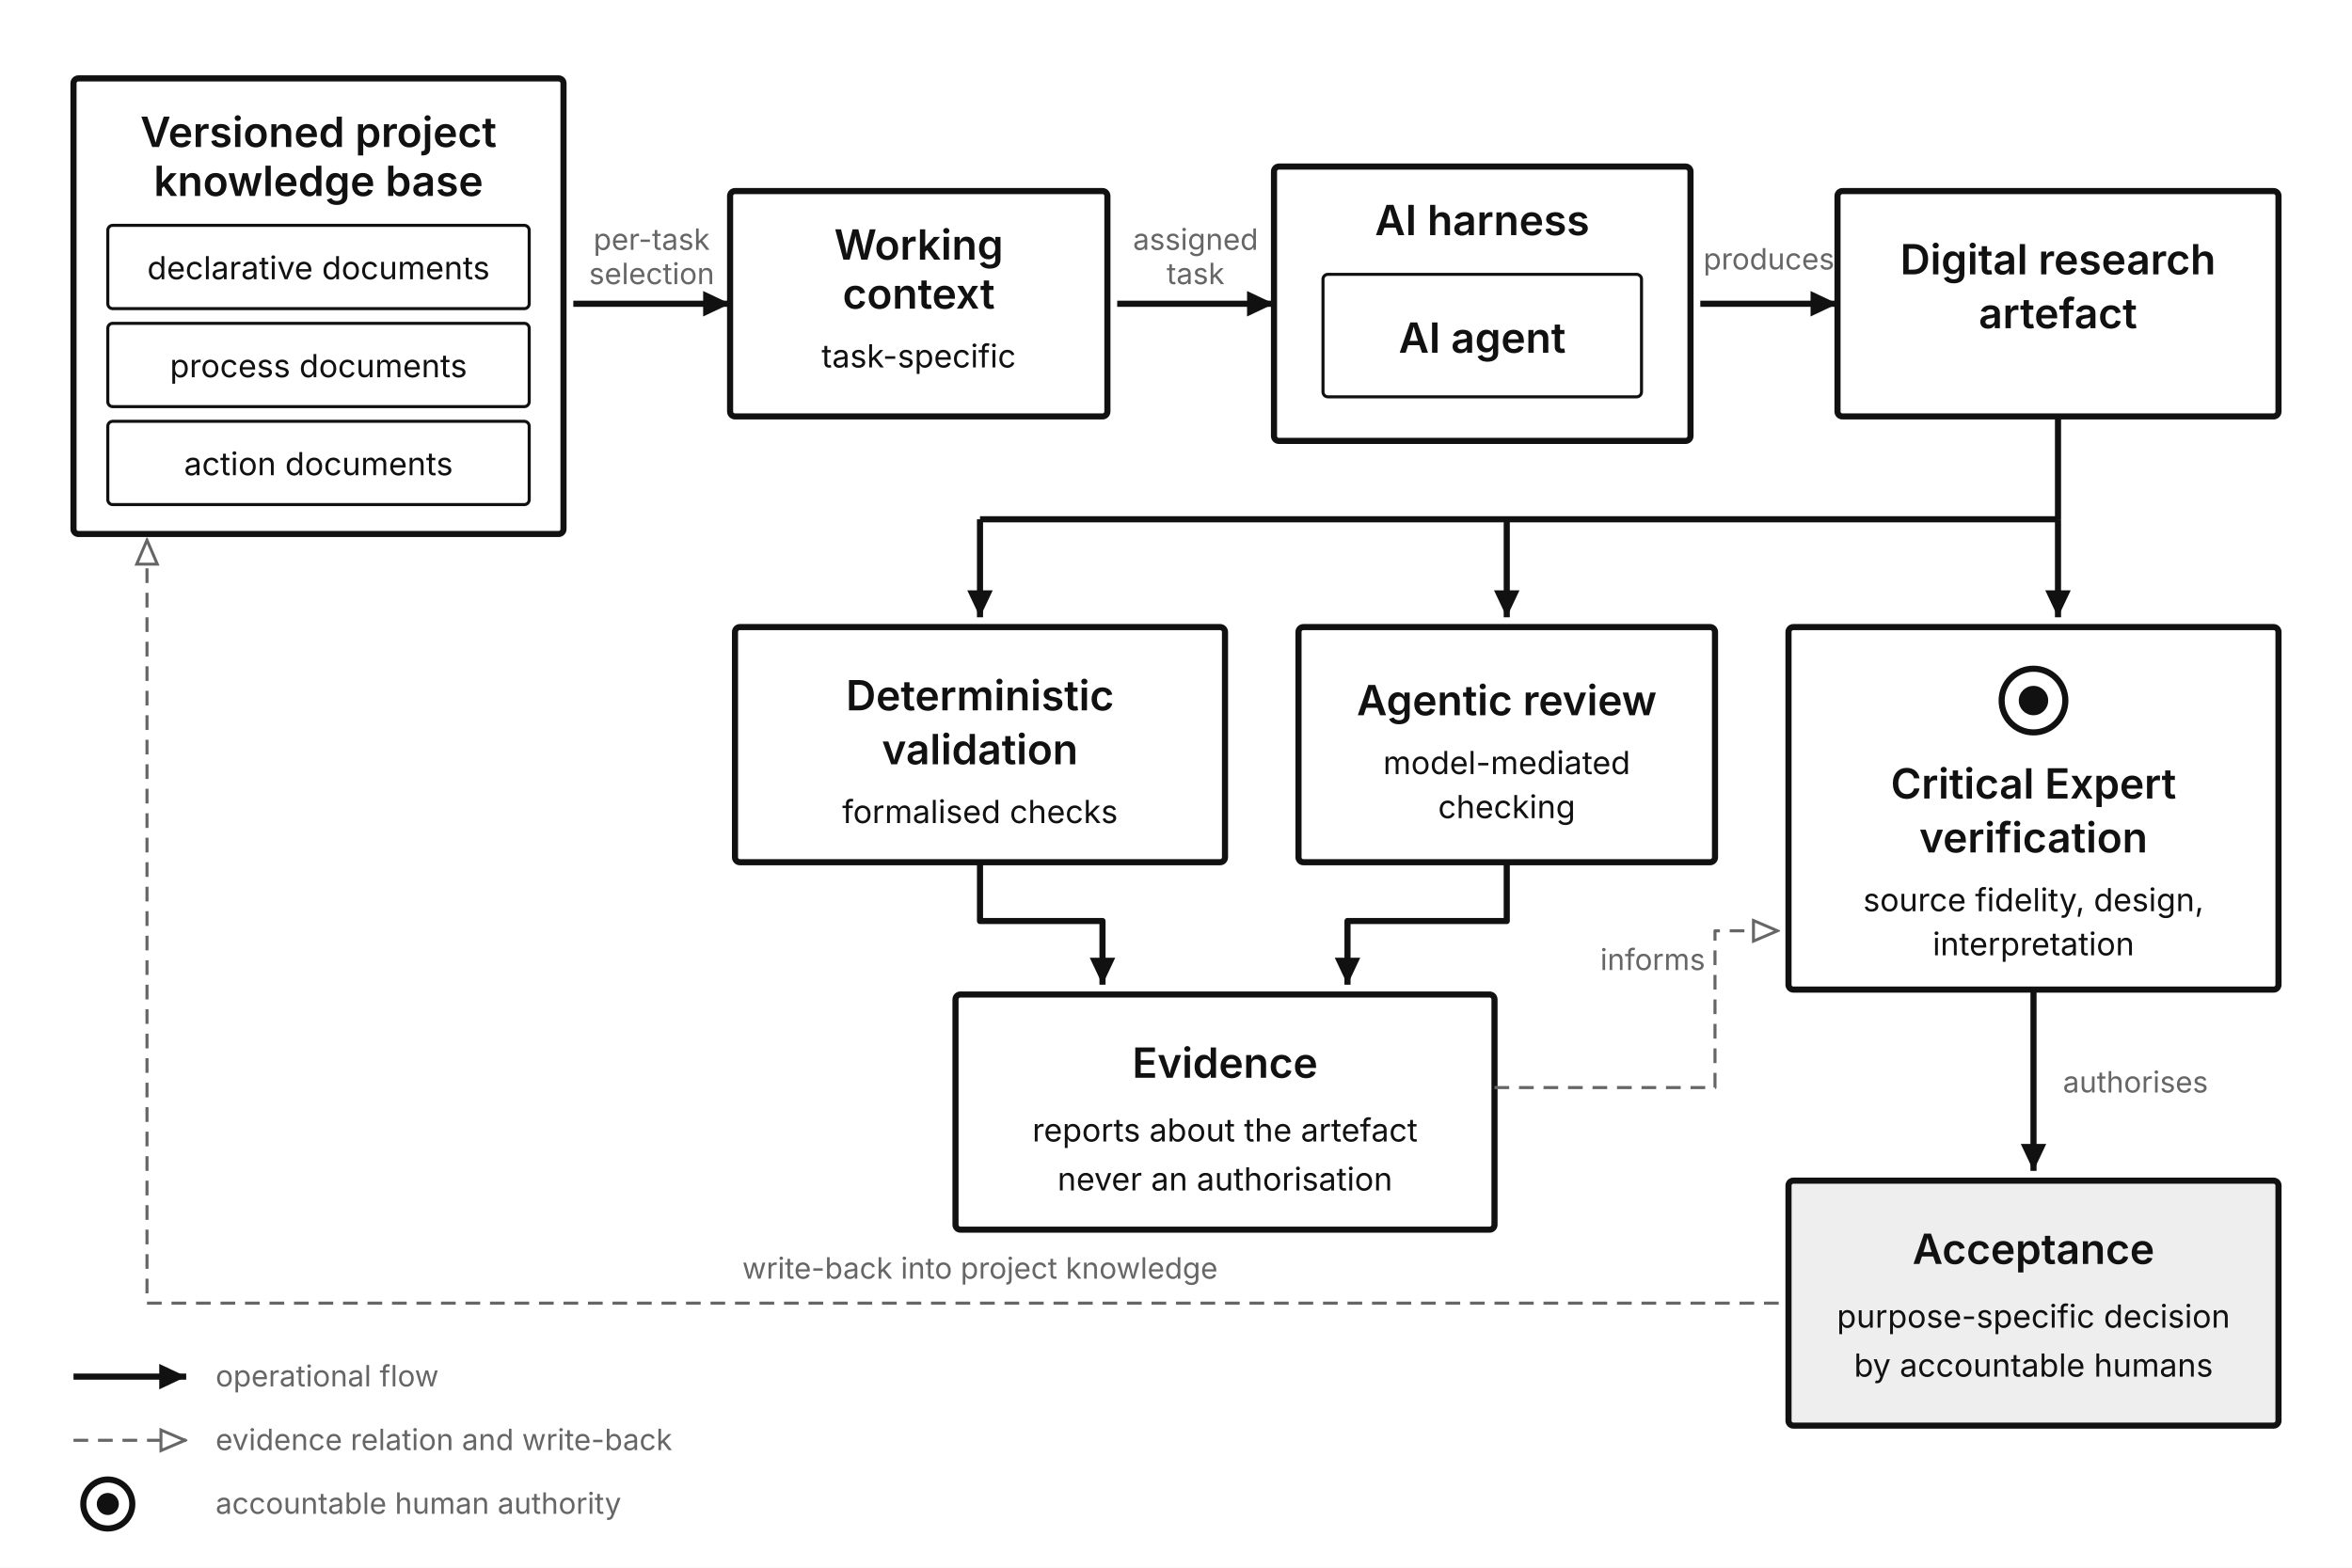
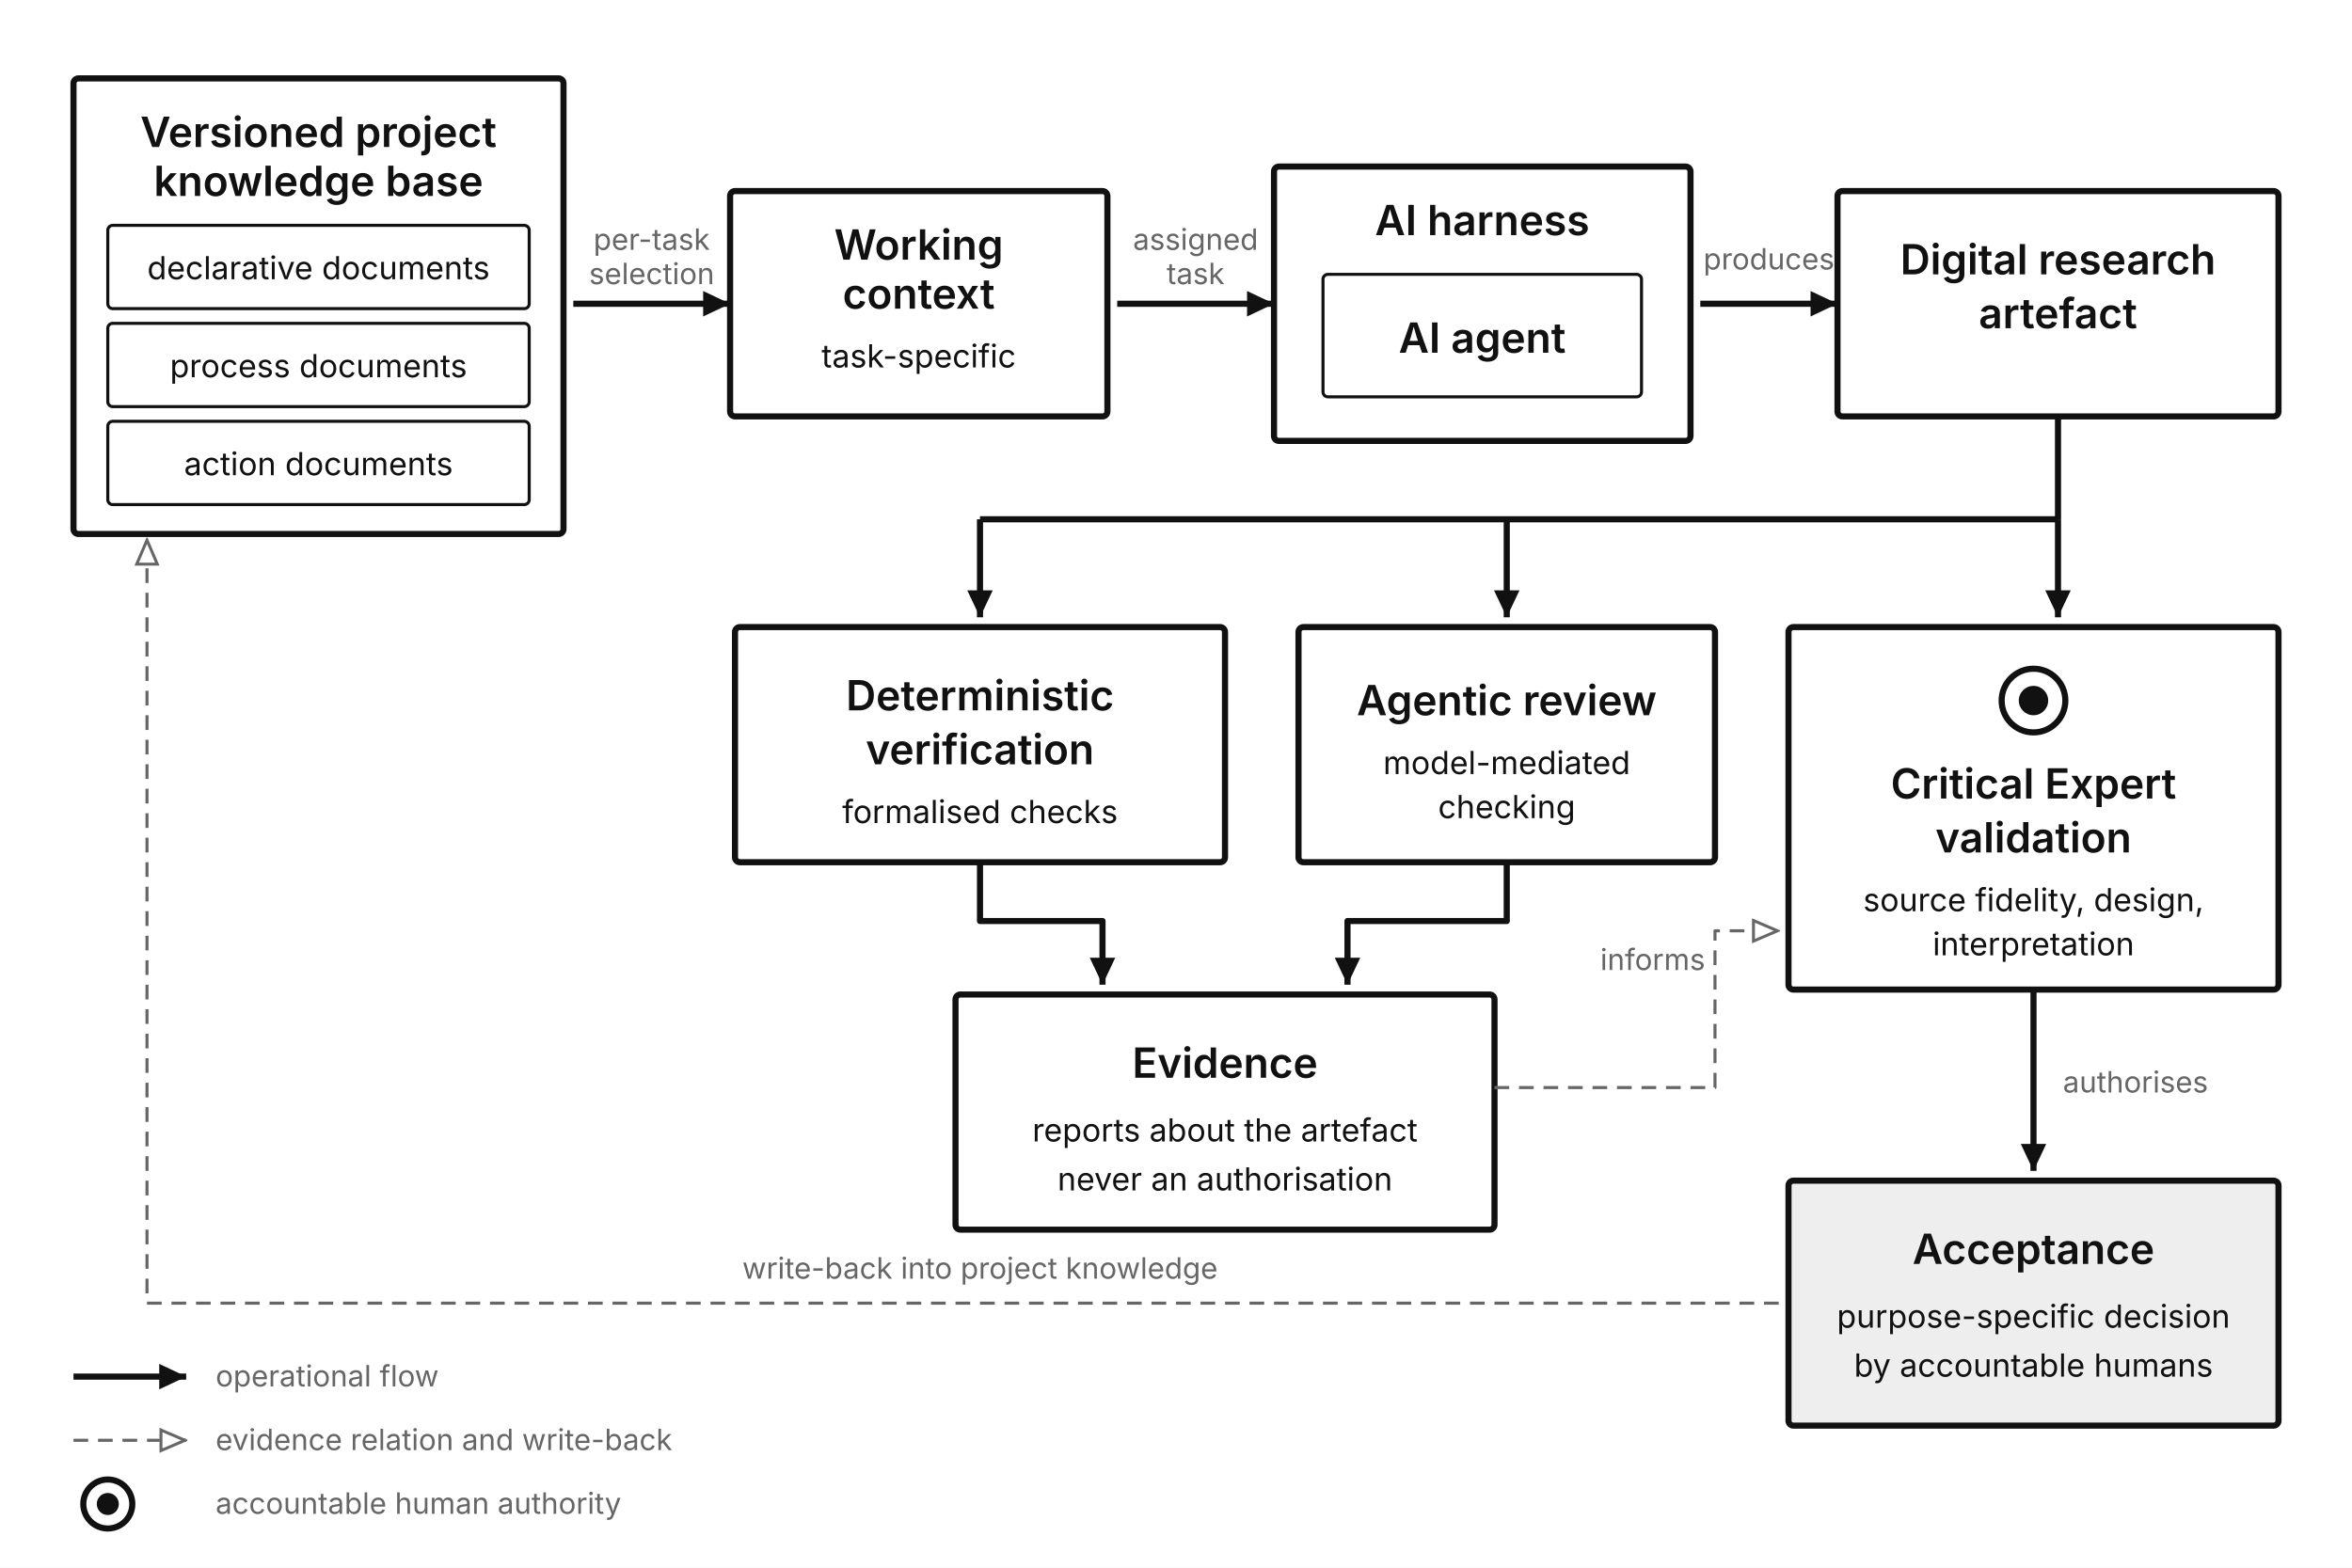
<svg xmlns="http://www.w3.org/2000/svg" viewBox="0 0 960 640" role="img" aria-labelledby="t d">
  <defs>
    <marker id="flowhead" viewBox="0 0 12 12" refX="11.5" refY="6" markerWidth="12" markerHeight="12" orient="auto" markerUnits="userSpaceOnUse">
      <path d="M0.5,0.8 L11.5,6 L0.5,11.2 Z" fill="#111111" />
    </marker>
    <marker id="supporthead" viewBox="0 0 12 12" refX="11.5" refY="6" markerWidth="12" markerHeight="12" orient="auto" markerUnits="userSpaceOnUse">
      <path d="M1.2,1.8 L11.0,6 L1.2,10.2 Z" fill="#ffffff" stroke="#666666" stroke-width="1.2" />
    </marker>
    <style>
      text { font-family: Inter, 'Segoe UI', Helvetica, Arial, sans-serif; fill: #111111; }
      .n { font-size: 17px; font-weight: 600; }
      .s { font-size: 13px; }
      .m { font-size: 13px; font-weight: 600; }
      .e { font-size: 12px; fill: #666666; }
      .box { fill: #ffffff; stroke: #111111; stroke-width: 2.5; }
      .sub { fill: #ffffff; stroke: #111111; stroke-width: 1.25; }
      .mark { fill: #eeeeee; stroke: #111111; stroke-width: 2.5; }
      .flow { fill: none; stroke: #111111; stroke-width: 2.5; stroke-linejoin: round; marker-end: url(#flowhead); }
      .plain { fill: none; stroke: #111111; stroke-width: 2.5; stroke-linejoin: round; }
      .support { fill: none; stroke: #666666; stroke-width: 1.25; stroke-linejoin: round; stroke-dasharray: 6 4; marker-end: url(#supporthead); }
      .disc { fill: #111111; }
    </style>
  </defs>
  <rect x="0" y="0" width="960" height="640" fill="#ffffff" />
  <rect class="box" x="30" y="32" width="200" height="186" rx="2" />
  <text class="n" x="130" y="60" text-anchor="middle">Versioned project</text>
  <text class="n" x="130" y="80" text-anchor="middle">knowledge base</text>
  <rect class="sub" x="44" y="92" width="172" height="34" rx="2" />
  <text class="s" x="130" y="114" text-anchor="middle">declarative documents</text>
  <rect class="sub" x="44" y="132" width="172" height="34" rx="2" />
  <text class="s" x="130" y="154" text-anchor="middle">process documents</text>
  <rect class="sub" x="44" y="172" width="172" height="34" rx="2" />
  <text class="s" x="130" y="194" text-anchor="middle">action documents</text>
  <rect class="box" x="298" y="78" width="154" height="92" rx="2" />
  <text class="n" x="375" y="106" text-anchor="middle">Working</text>
  <text class="n" x="375" y="126" text-anchor="middle">context</text>
  <text class="s" x="375" y="150" text-anchor="middle">task-specific</text>
  <rect class="box" x="520" y="68" width="170" height="112" rx="2" />
  <text class="n" x="605" y="96" text-anchor="middle">AI harness</text>
  <rect class="sub" x="540" y="112" width="130" height="50" rx="2" />
  <text class="n" x="605" y="144" text-anchor="middle">AI agent</text>
  <rect class="box" x="750" y="78" width="180" height="92" rx="2" />
  <text class="n" x="840" y="112" text-anchor="middle">Digital research</text>
  <text class="n" x="840" y="134" text-anchor="middle">artefact</text>
  <path class="flow" d="M234,124 H298" />
  <text class="e" x="266" y="102" text-anchor="middle">per-task</text>
  <text class="e" x="266" y="116" text-anchor="middle">selection</text>
  <path class="flow" d="M456,124 H520" />
  <text class="e" x="488" y="102" text-anchor="middle">assigned</text>
  <text class="e" x="488" y="116" text-anchor="middle">task</text>
  <path class="flow" d="M694,124 H750" />
  <text class="e" x="722" y="110" text-anchor="middle">produces</text>
  <path class="plain" d="M840,170 V212" />
  <path class="plain" d="M400,212 H840" />
  <path class="flow" d="M400,212 V252" />
  <path class="flow" d="M615,212 V252" />
  <path class="flow" d="M840,212 V252" />
  <rect class="box" x="300" y="256" width="200" height="96" rx="2" />
  <text class="n" x="400" y="290" text-anchor="middle">Deterministic</text>
-   <text class="n" x="400" y="312" text-anchor="middle">validation</text>
+   <text class="n" x="400" y="312" text-anchor="middle">verification</text>
  <text class="s" x="400" y="336" text-anchor="middle">formalised checks</text>
  <rect class="box" x="530" y="256" width="170" height="96" rx="2" />
  <text class="n" x="615" y="292" text-anchor="middle">Agentic review</text>
  <text class="s" x="615" y="316" text-anchor="middle">model-mediated</text>
  <text class="s" x="615" y="334" text-anchor="middle">checking</text>
  <rect class="box" x="730" y="256" width="200" height="148" rx="2" />
  <circle cx="830" cy="286" r="13" fill="#ffffff" stroke="#111111" stroke-width="2.5" />
  <circle cx="830" cy="286" r="6" class="disc" />
  <text class="n" x="830" y="326" text-anchor="middle">Critical Expert</text>
-   <text class="n" x="830" y="348" text-anchor="middle">verification</text>
+   <text class="n" x="830" y="348" text-anchor="middle">validation</text>
  <text class="s" x="830" y="372" text-anchor="middle">source fidelity, design,</text>
  <text class="s" x="830" y="390" text-anchor="middle">interpretation</text>
  <path class="flow" d="M400,352 V376 H450 V402" />
  <path class="flow" d="M615,352 V376 H550 V402" />
  <rect class="box" x="390" y="406" width="220" height="96" rx="2" />
  <text class="n" x="500" y="440" text-anchor="middle">Evidence</text>
  <text class="s" x="500" y="466" text-anchor="middle">reports about the artefact</text>
  <text class="s" x="500" y="486" text-anchor="middle">never an authorisation</text>
  <path class="support" d="M610,444 H700 V380 H726" />
  <text class="e" x="696" y="396" text-anchor="end">informs</text>
  <path class="flow" d="M830,404 V478" />
  <text class="e" x="842" y="446">authorises</text>
  <rect class="mark" x="730" y="482" width="200" height="100" rx="2" />
  <text class="n" x="830" y="516" text-anchor="middle">Acceptance</text>
  <text class="s" x="830" y="542" text-anchor="middle">purpose-specific decision</text>
  <text class="s" x="830" y="562" text-anchor="middle">by accountable humans</text>
  <path class="support" d="M726,532 H60 V220" />
  <text class="e" x="400" y="522" text-anchor="middle">write-back into project knowledge</text>
  <path class="flow" d="M30,562 H76" />
  <text class="e" x="88" y="566">operational flow</text>
  <path class="support" d="M30,588 H76" />
  <text class="e" x="88" y="592">evidence relation and write-back</text>
  <circle cx="44" cy="614" r="10" fill="#ffffff" stroke="#111111" stroke-width="2.5" />
  <circle cx="44" cy="614" r="4.5" class="disc" />
  <text class="e" x="88" y="618">accountable human authority</text>
</svg>
